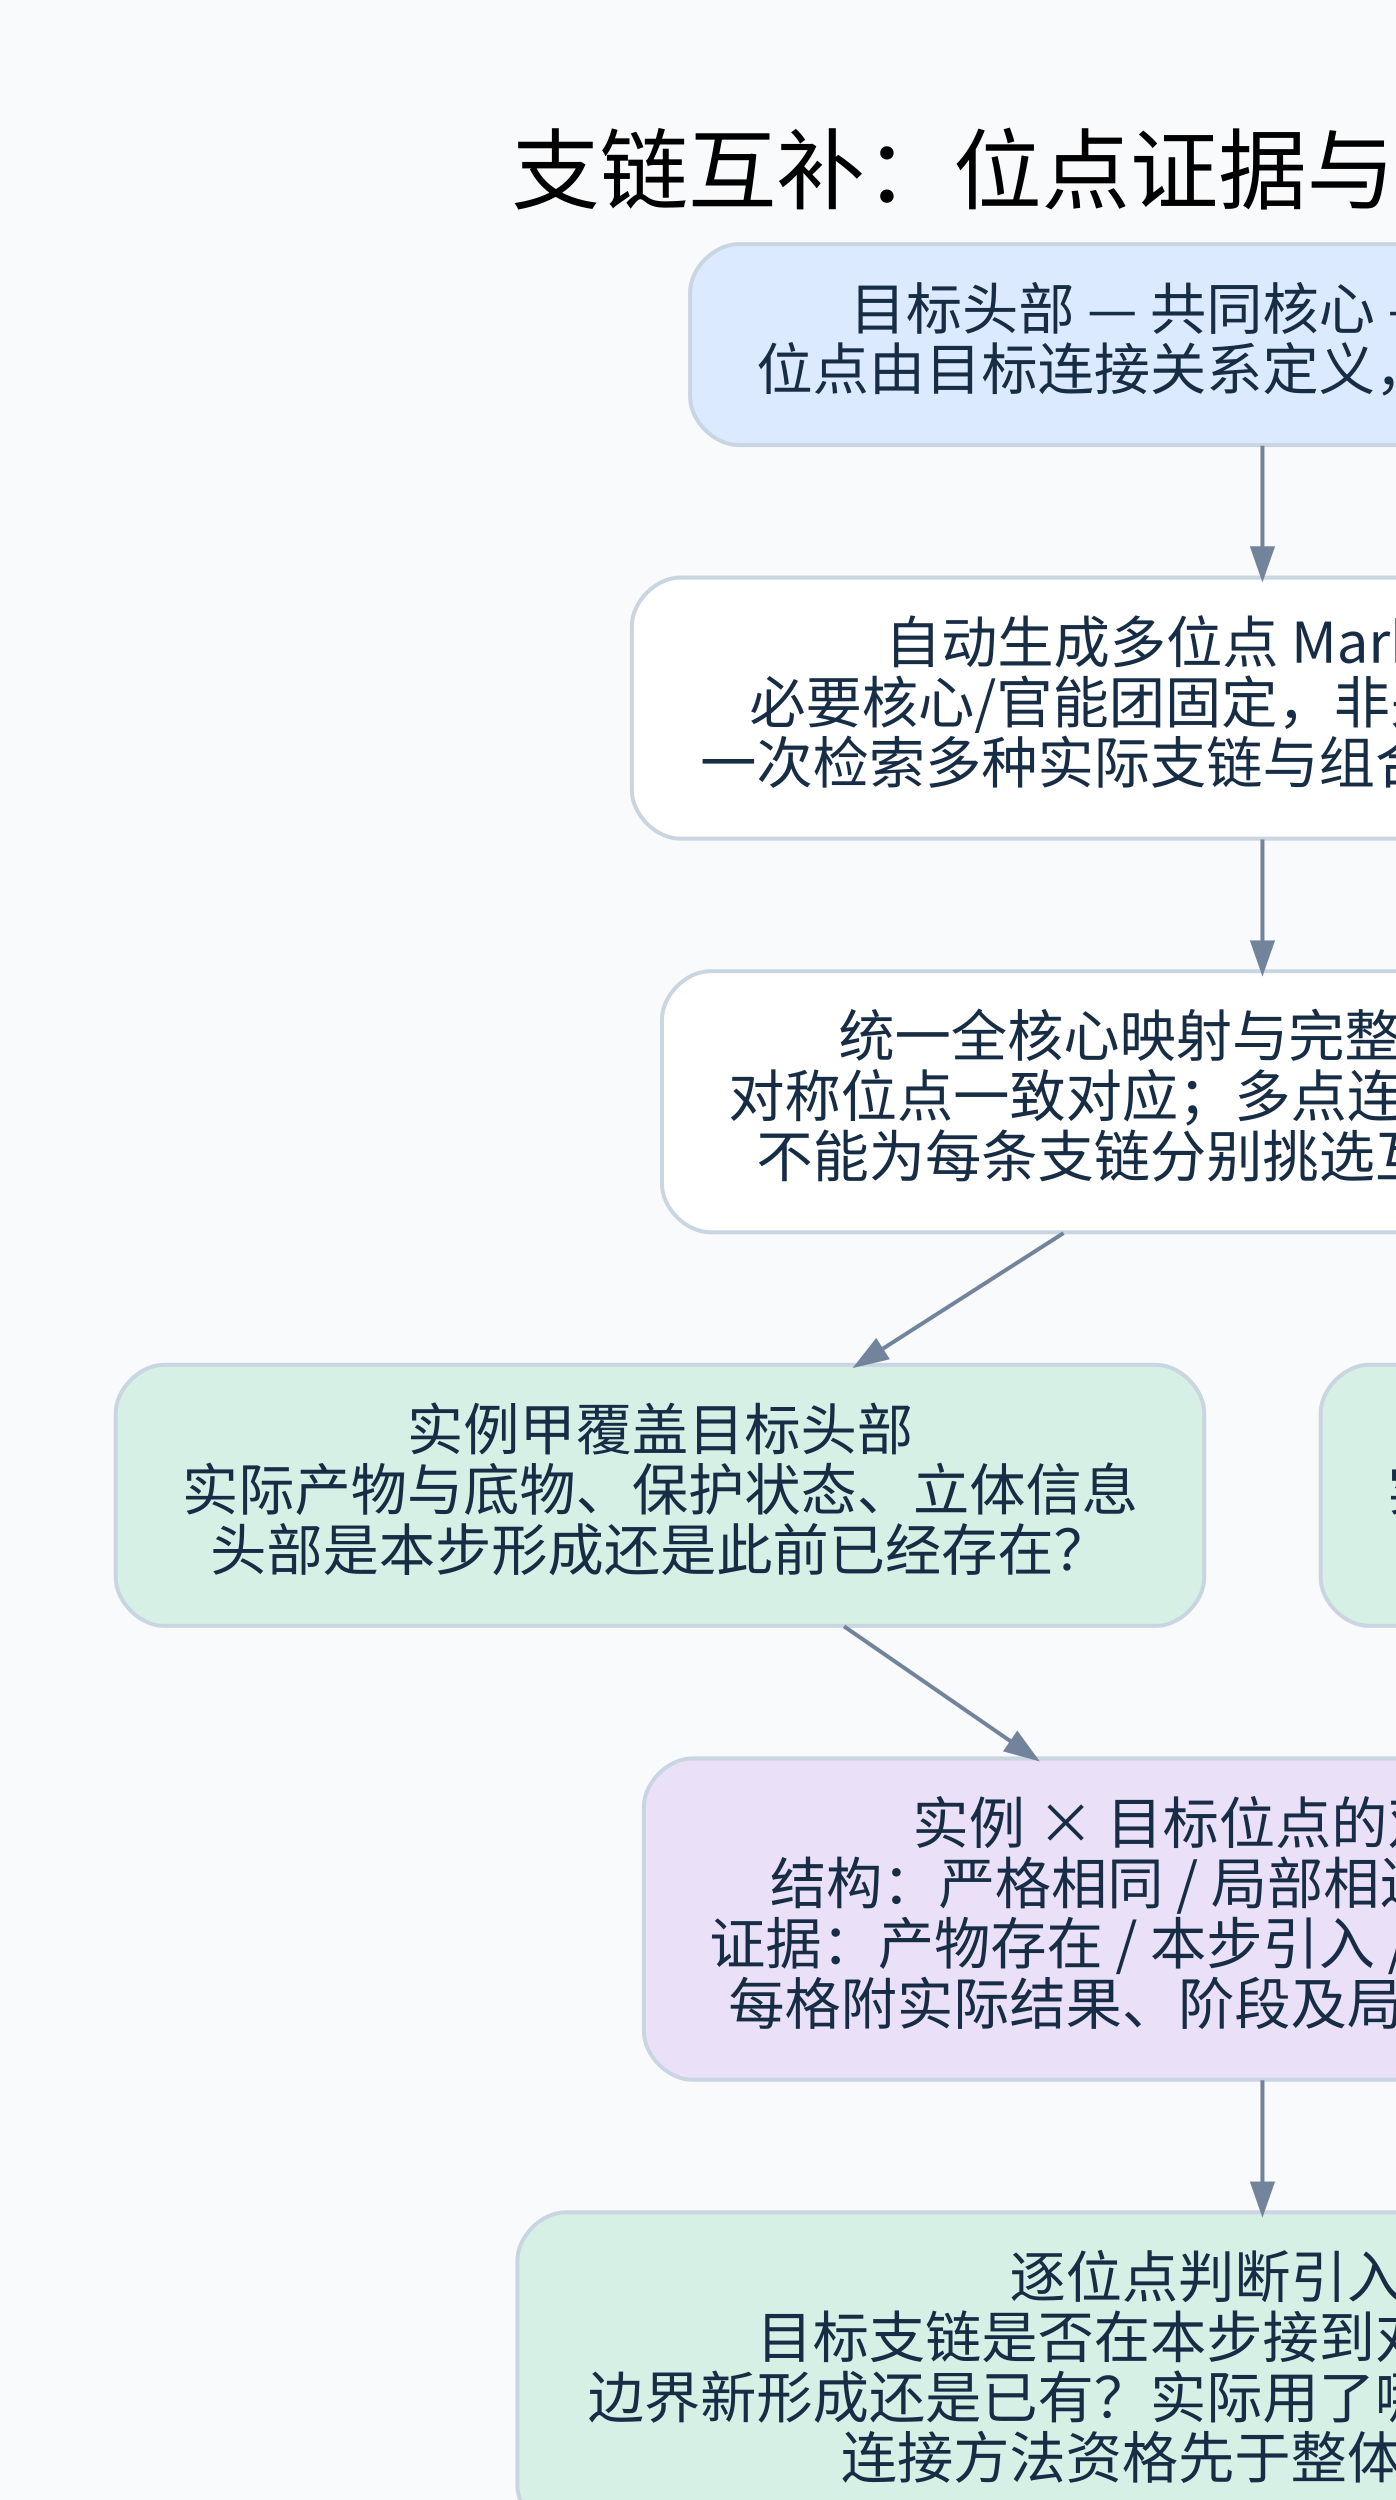
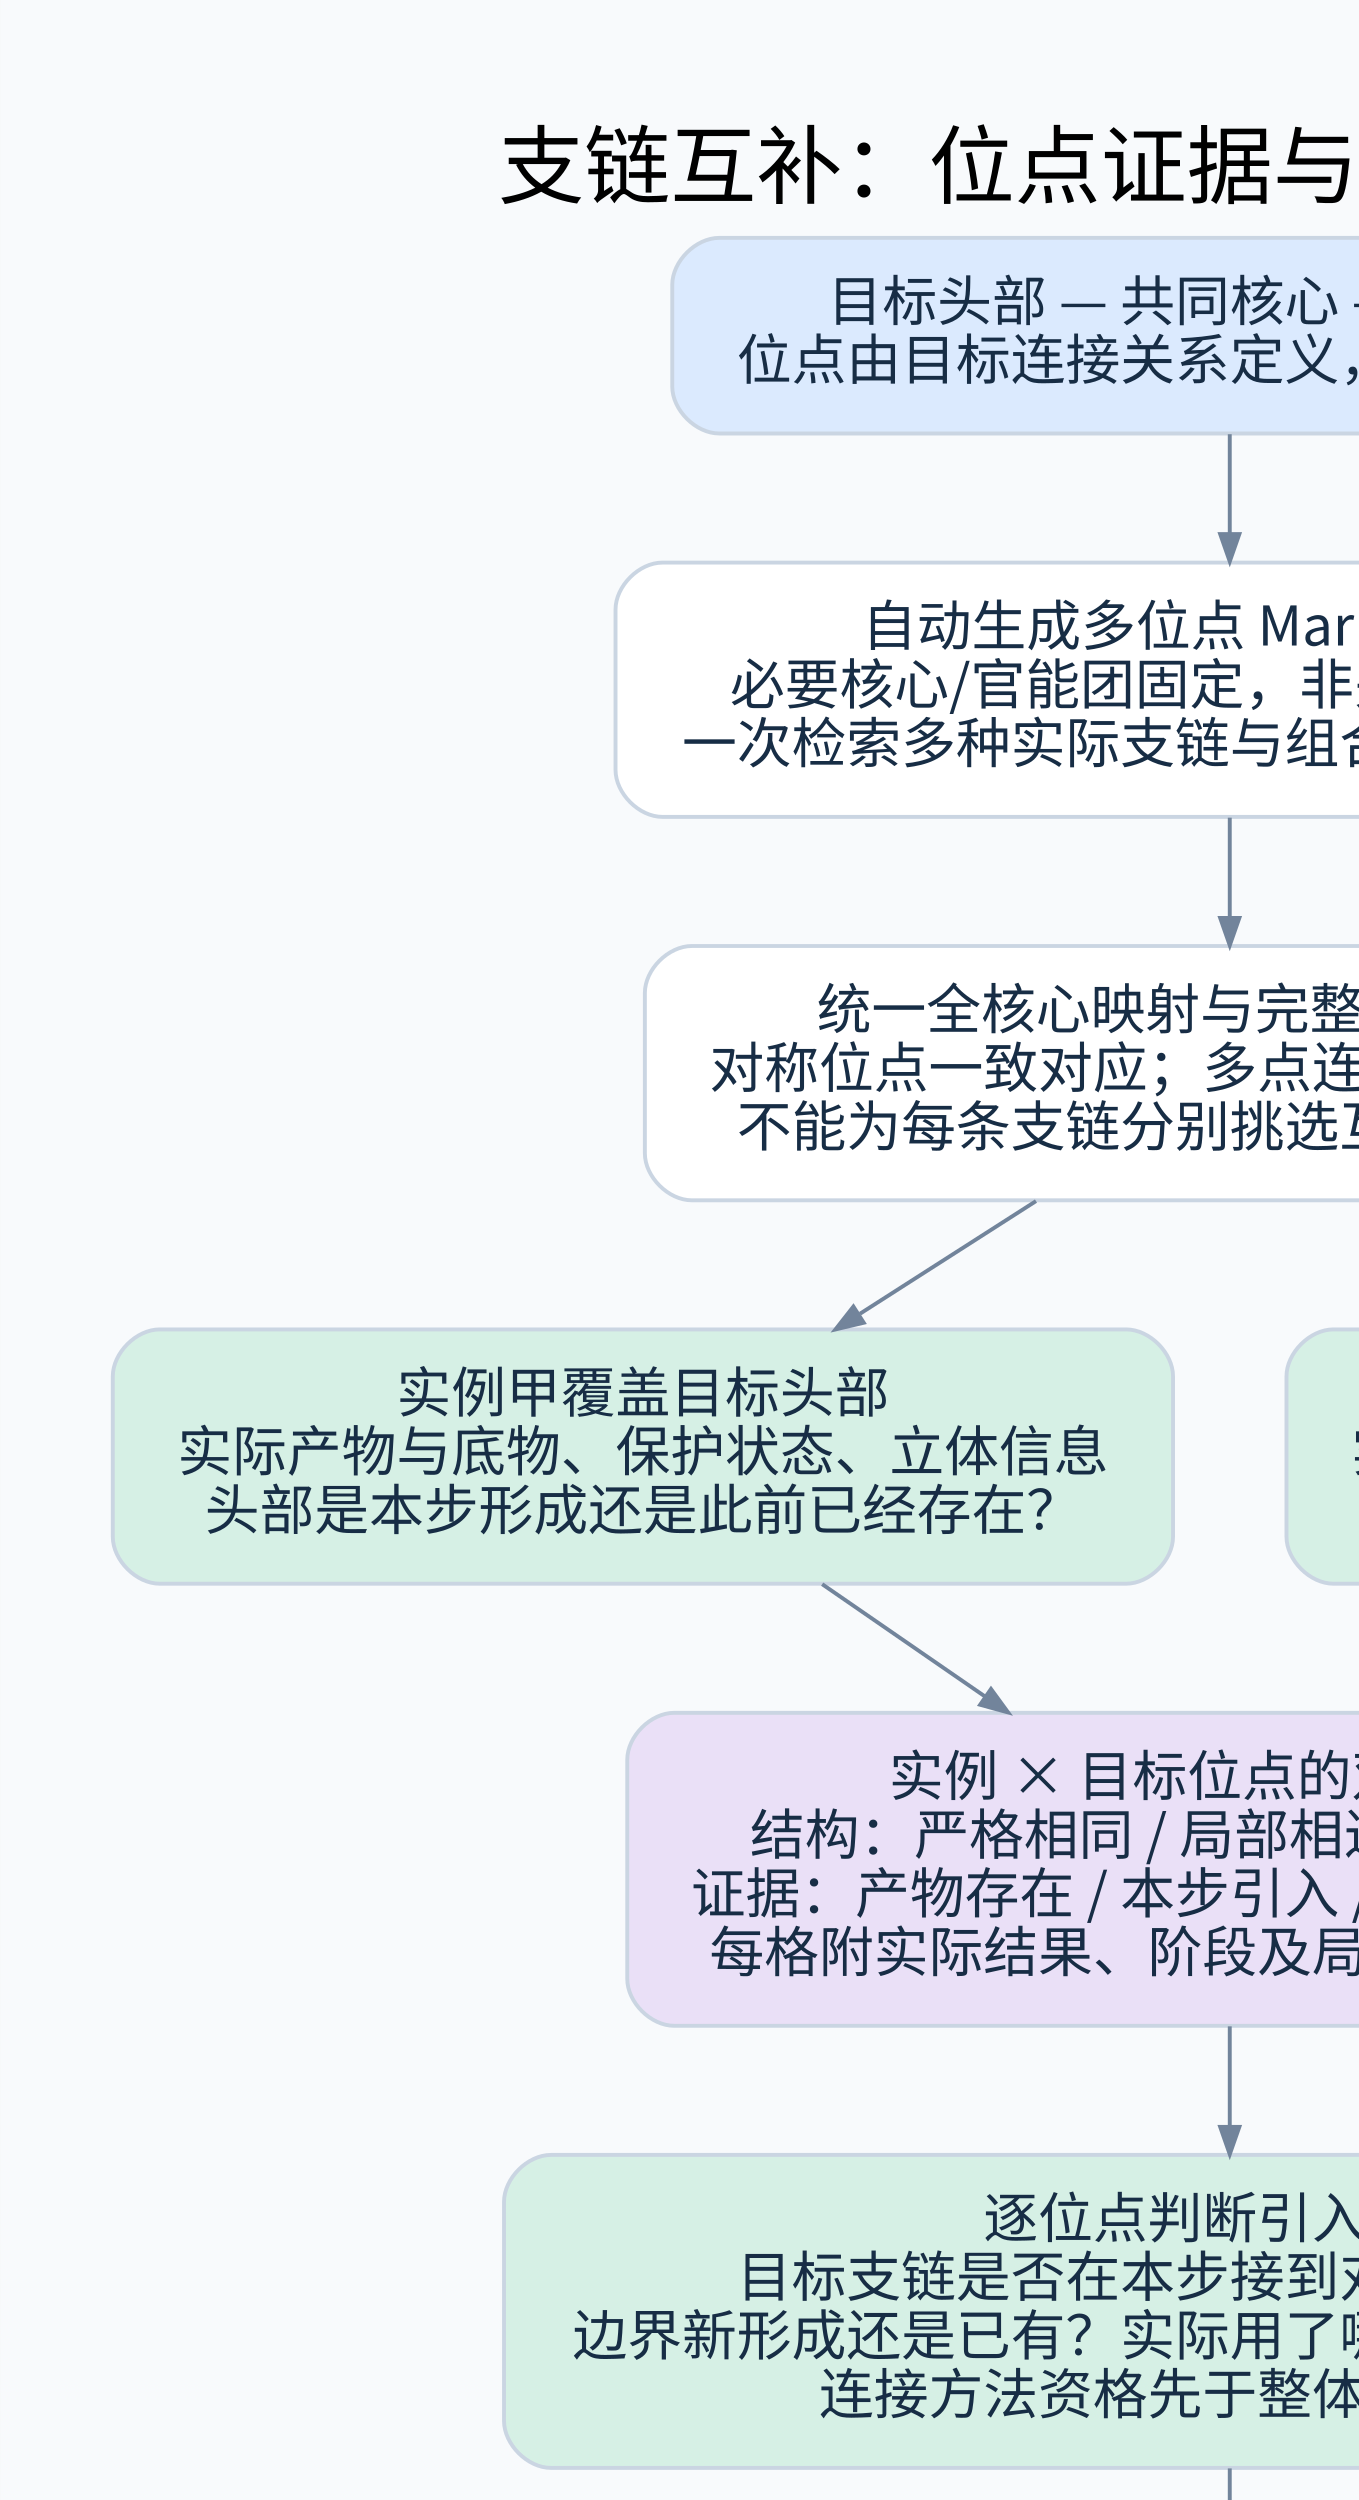
- <svg xmlns="http://www.w3.org/2000/svg" width="1135pt" height="2034pt" viewBox="0.00 0.00 628.60 1126.60">
-   <g id="graph0" class="graph" transform="scale(1.81 1.81) rotate(0) translate(28.8 1097.8)">
-     <polygon fill="#f8fafc" stroke="transparent" points="-28.8,28.8 -28.8,-1097.8 599.8,-1097.8 599.8,28.8 -28.8,28.8" />
-     <text text-anchor="middle" x="285.5" y="-1047.4" font-family="Noto Sans CJK SC" font-size="22.00">支链互补：位点证据与真实共同中间体</text>
+ <svg xmlns="http://www.w3.org/2000/svg" width="1135pt" height="2088pt" viewBox="0.00 0.00 628.60 1156.60">
+   <g id="graph0" class="graph" transform="scale(1.81 1.81) rotate(0) translate(28.8 1127.8)">
+     <polygon fill="#f8fafc" stroke="transparent" points="-28.8,28.8 -28.8,-1127.8 599.8,-1127.8 599.8,28.8 -28.8,28.8" />
+     <text text-anchor="middle" x="285.5" y="-1077.4" font-family="Noto Sans CJK SC" font-size="22.00">支链互补：位点证据与真实共同中间体</text>
    <g id="node1" class="node">
-       <path fill="#dbeafe" stroke="#cad5e2" d="M416,-1037C416,-1037 155,-1037 155,-1037 149,-1037 143,-1031 143,-1025 143,-1025 143,-999 143,-999 143,-993 149,-987 155,-987 155,-987 416,-987 416,-987 422,-987 428,-993 428,-999 428,-999 428,-1025 428,-1025 428,-1031 422,-1037 416,-1037" />
-       <text text-anchor="middle" x="285.5" y="-1015.8" font-family="Noto Sans CJK SC" font-size="14.00" fill="#172d45">目标头部 — 共同核心 — 目标尾部</text>
-       <text text-anchor="middle" x="285.5" y="-1000.8" font-family="Noto Sans CJK SC" font-size="14.00" fill="#172d45">位点由目标连接关系定义，支持多个位点</text>
+       <path fill="#dbeafe" stroke="#cad5e2" d="M416,-1067C416,-1067 155,-1067 155,-1067 149,-1067 143,-1061 143,-1055 143,-1055 143,-1029 143,-1029 143,-1023 149,-1017 155,-1017 155,-1017 416,-1017 416,-1017 422,-1017 428,-1023 428,-1029 428,-1029 428,-1055 428,-1055 428,-1061 422,-1067 416,-1067" />
+       <text text-anchor="middle" x="285.5" y="-1045.8" font-family="Noto Sans CJK SC" font-size="14.00" fill="#172d45">目标头部 — 共同核心 — 目标尾部</text>
+       <text text-anchor="middle" x="285.5" y="-1030.8" font-family="Noto Sans CJK SC" font-size="14.00" fill="#172d45">位点由目标连接关系定义，支持多个位点</text>
    </g>
    <g id="node2" class="node">
-       <path fill="white" stroke="#cad5e2" d="M430.5,-954C430.5,-954 140.5,-954 140.5,-954 134.5,-954 128.5,-948 128.5,-942 128.5,-942 128.5,-901 128.5,-901 128.5,-895 134.5,-889 140.5,-889 140.5,-889 430.5,-889 430.5,-889 436.5,-889 442.5,-895 442.5,-901 442.5,-901 442.5,-942 442.5,-942 442.5,-948 436.5,-954 430.5,-954" />
-       <text text-anchor="middle" x="285.5" y="-932.8" font-family="Noto Sans CJK SC" font-size="14.00" fill="#172d45">自动生成多位点 Markush 家族</text>
-       <text text-anchor="middle" x="285.5" y="-917.8" font-family="Noto Sans CJK SC" font-size="14.00" fill="#172d45">必要核心/官能团固定，非关键外围作为 R</text>
-       <text text-anchor="middle" x="285.5" y="-902.8" font-family="Noto Sans CJK SC" font-size="14.00" fill="#172d45">一次检索多种实际支链与组合，避免全量枚举</text>
+       <path fill="white" stroke="#cad5e2" d="M430.5,-984C430.5,-984 140.5,-984 140.5,-984 134.5,-984 128.5,-978 128.5,-972 128.5,-972 128.5,-931 128.5,-931 128.5,-925 134.5,-919 140.5,-919 140.5,-919 430.5,-919 430.5,-919 436.5,-919 442.5,-925 442.5,-931 442.5,-931 442.5,-972 442.5,-972 442.5,-978 436.5,-984 430.5,-984" />
+       <text text-anchor="middle" x="285.5" y="-962.8" font-family="Noto Sans CJK SC" font-size="14.00" fill="#172d45">自动生成多位点 Markush 家族</text>
+       <text text-anchor="middle" x="285.5" y="-947.8" font-family="Noto Sans CJK SC" font-size="14.00" fill="#172d45">必要核心/官能团固定，非关键外围作为 R</text>
+       <text text-anchor="middle" x="285.5" y="-932.8" font-family="Noto Sans CJK SC" font-size="14.00" fill="#172d45">一次检索多种实际支链与组合，避免全量枚举</text>
    </g>
    <g id="edge1" class="edge">
-       <path fill="none" stroke="#72849b" d="M285.5,-986.82C285.5,-978.98 285.5,-970.08 285.5,-961.45" />
-       <polygon fill="#72849b" stroke="#72849b" points="287.95,-961.29 285.5,-954.29 283.05,-961.29 287.95,-961.29" />
+       <path fill="none" stroke="#72849b" d="M285.5,-1016.82C285.5,-1008.98 285.5,-1000.08 285.5,-991.45" />
+       <polygon fill="#72849b" stroke="#72849b" points="287.95,-991.29 285.5,-984.29 283.05,-991.29 287.95,-991.29" />
    </g>
    <g id="node3" class="node">
-       <path fill="white" stroke="#cad5e2" d="M423,-856C423,-856 148,-856 148,-856 142,-856 136,-850 136,-844 136,-844 136,-803 136,-803 136,-797 142,-791 148,-791 148,-791 423,-791 423,-791 429,-791 435,-797 435,-803 435,-803 435,-844 435,-844 435,-850 429,-856 423,-856" />
-       <text text-anchor="middle" x="285.5" y="-834.8" font-family="Noto Sans CJK SC" font-size="14.00" fill="#172d45">统一全核心映射与完整 R 谓词核验</text>
-       <text text-anchor="middle" x="285.5" y="-819.8" font-family="Noto Sans CJK SC" font-size="14.00" fill="#172d45">对称位点一致对应；多点连接按联合块比较</text>
-       <text text-anchor="middle" x="285.5" y="-804.8" font-family="Noto Sans CJK SC" font-size="14.00" fill="#172d45">不能为每条支链分别挑选互相冲突的映射</text>
+       <path fill="white" stroke="#cad5e2" d="M423,-886C423,-886 148,-886 148,-886 142,-886 136,-880 136,-874 136,-874 136,-833 136,-833 136,-827 142,-821 148,-821 148,-821 423,-821 423,-821 429,-821 435,-827 435,-833 435,-833 435,-874 435,-874 435,-880 429,-886 423,-886" />
+       <text text-anchor="middle" x="285.5" y="-864.8" font-family="Noto Sans CJK SC" font-size="14.00" fill="#172d45">统一全核心映射与完整 R 谓词核验</text>
+       <text text-anchor="middle" x="285.5" y="-849.8" font-family="Noto Sans CJK SC" font-size="14.00" fill="#172d45">对称位点一致对应；多点连接按联合块比较</text>
+       <text text-anchor="middle" x="285.5" y="-834.8" font-family="Noto Sans CJK SC" font-size="14.00" fill="#172d45">不能为每条支链分别挑选互相冲突的映射</text>
    </g>
    <g id="edge2" class="edge">
-       <path fill="none" stroke="#72849b" d="M285.5,-888.8C285.5,-880.61 285.5,-871.7 285.5,-863.19" />
-       <polygon fill="#72849b" stroke="#72849b" points="287.95,-863.17 285.5,-856.17 283.05,-863.17 287.95,-863.17" />
+       <path fill="none" stroke="#72849b" d="M285.5,-918.8C285.5,-910.61 285.5,-901.7 285.5,-893.19" />
+       <polygon fill="#72849b" stroke="#72849b" points="287.95,-893.17 285.5,-886.17 283.05,-893.17 287.95,-893.17" />
    </g>
    <g id="node4" class="node">
-       <path fill="#d6f0e5" stroke="#cad5e2" d="M259,-758C259,-758 12,-758 12,-758 6,-758 0,-752 0,-746 0,-746 0,-705 0,-705 0,-699 6,-693 12,-693 12,-693 259,-693 259,-693 265,-693 271,-699 271,-705 271,-705 271,-746 271,-746 271,-752 265,-758 259,-758" />
-       <text text-anchor="middle" x="135.5" y="-736.8" font-family="Noto Sans CJK SC" font-size="14.00" fill="#172d45">实例甲覆盖目标头部</text>
-       <text text-anchor="middle" x="135.5" y="-721.8" font-family="Noto Sans CJK SC" font-size="14.00" fill="#172d45">实际产物与底物、保护状态、立体信息</text>
-       <text text-anchor="middle" x="135.5" y="-706.8" font-family="Noto Sans CJK SC" font-size="14.00" fill="#172d45">头部是本步形成还是此前已经存在？</text>
+       <path fill="#d6f0e5" stroke="#cad5e2" d="M259,-788C259,-788 12,-788 12,-788 6,-788 0,-782 0,-776 0,-776 0,-735 0,-735 0,-729 6,-723 12,-723 12,-723 259,-723 259,-723 265,-723 271,-729 271,-735 271,-735 271,-776 271,-776 271,-782 265,-788 259,-788" />
+       <text text-anchor="middle" x="135.5" y="-766.8" font-family="Noto Sans CJK SC" font-size="14.00" fill="#172d45">实例甲覆盖目标头部</text>
+       <text text-anchor="middle" x="135.5" y="-751.8" font-family="Noto Sans CJK SC" font-size="14.00" fill="#172d45">实际产物与底物、保护状态、立体信息</text>
+       <text text-anchor="middle" x="135.5" y="-736.8" font-family="Noto Sans CJK SC" font-size="14.00" fill="#172d45">头部是本步形成还是此前已经存在？</text>
    </g>
    <g id="edge3" class="edge">
-       <path fill="none" stroke="#72849b" d="M235.97,-790.8C221.56,-781.58 205.72,-771.44 190.97,-762" />
-       <polygon fill="#72849b" stroke="#72849b" points="191.94,-759.71 184.72,-758 189.3,-763.84 191.94,-759.71" />
+       <path fill="none" stroke="#72849b" d="M235.97,-820.8C221.56,-811.58 205.72,-801.44 190.97,-792" />
+       <polygon fill="#72849b" stroke="#72849b" points="191.94,-789.71 184.72,-788 189.3,-793.84 191.94,-789.71" />
    </g>
    <g id="node5" class="node">
-       <path fill="#d6f0e5" stroke="#cad5e2" d="M559,-758C559,-758 312,-758 312,-758 306,-758 300,-752 300,-746 300,-746 300,-705 300,-705 300,-699 306,-693 312,-693 312,-693 559,-693 559,-693 565,-693 571,-699 571,-705 571,-705 571,-746 571,-746 571,-752 565,-758 559,-758" />
-       <text text-anchor="middle" x="435.5" y="-736.8" font-family="Noto Sans CJK SC" font-size="14.00" fill="#172d45">实例乙覆盖目标尾部</text>
-       <text text-anchor="middle" x="435.5" y="-721.8" font-family="Noto Sans CJK SC" font-size="14.00" fill="#172d45">实际产物与底物、保护状态、立体信息</text>
-       <text text-anchor="middle" x="435.5" y="-706.8" font-family="Noto Sans CJK SC" font-size="14.00" fill="#172d45">形成尾部时是否已有头部并被保留？</text>
+       <path fill="#d6f0e5" stroke="#cad5e2" d="M559,-788C559,-788 312,-788 312,-788 306,-788 300,-782 300,-776 300,-776 300,-735 300,-735 300,-729 306,-723 312,-723 312,-723 559,-723 559,-723 565,-723 571,-729 571,-735 571,-735 571,-776 571,-776 571,-782 565,-788 559,-788" />
+       <text text-anchor="middle" x="435.5" y="-766.8" font-family="Noto Sans CJK SC" font-size="14.00" fill="#172d45">实例乙覆盖目标尾部</text>
+       <text text-anchor="middle" x="435.5" y="-751.8" font-family="Noto Sans CJK SC" font-size="14.00" fill="#172d45">实际产物与底物、保护状态、立体信息</text>
+       <text text-anchor="middle" x="435.5" y="-736.8" font-family="Noto Sans CJK SC" font-size="14.00" fill="#172d45">形成尾部时是否已有头部并被保留？</text>
    </g>
    <g id="edge4" class="edge">
-       <path fill="none" stroke="#72849b" d="M335.03,-790.8C349.44,-781.58 365.28,-771.44 380.03,-762" />
-       <polygon fill="#72849b" stroke="#72849b" points="381.7,-763.84 386.28,-758 379.06,-759.71 381.7,-763.84" />
+       <path fill="none" stroke="#72849b" d="M335.03,-820.8C349.44,-811.58 365.28,-801.44 380.03,-792" />
+       <polygon fill="#72849b" stroke="#72849b" points="381.7,-793.84 386.28,-788 379.06,-789.71 381.7,-793.84" />
    </g>
    <g id="node6" class="node">
-       <path fill="#eae0f7" stroke="#cad5e2" d="M427.5,-660C427.5,-660 143.5,-660 143.5,-660 137.5,-660 131.5,-654 131.5,-648 131.5,-648 131.5,-592 131.5,-592 131.5,-586 137.5,-580 143.5,-580 143.5,-580 427.5,-580 427.5,-580 433.5,-580 439.5,-586 439.5,-592 439.5,-592 439.5,-648 439.5,-648 439.5,-654 433.5,-660 427.5,-660" />
-       <text text-anchor="middle" x="285.5" y="-638.8" font-family="Noto Sans CJK SC" font-size="14.00" fill="#172d45">实例 × 目标位点的双层矩阵</text>
-       <text text-anchor="middle" x="285.5" y="-623.8" font-family="Noto Sans CJK SC" font-size="14.00" fill="#172d45">结构：严格相同 / 局部相近 / 不同 / 未知</text>
-       <text text-anchor="middle" x="285.5" y="-608.8" font-family="Noto Sans CJK SC" font-size="14.00" fill="#172d45">证据：产物存在 / 本步引入 / 他处反应时保留</text>
-       <text text-anchor="middle" x="285.5" y="-593.8" font-family="Noto Sans CJK SC" font-size="14.00" fill="#172d45">每格附实际结果、阶段及局部映射支持范围</text>
+       <path fill="#eae0f7" stroke="#cad5e2" d="M427.5,-690C427.5,-690 143.5,-690 143.5,-690 137.5,-690 131.5,-684 131.5,-678 131.5,-678 131.5,-622 131.5,-622 131.5,-616 137.5,-610 143.5,-610 143.5,-610 427.5,-610 427.5,-610 433.5,-610 439.5,-616 439.5,-622 439.5,-622 439.5,-678 439.5,-678 439.5,-684 433.5,-690 427.5,-690" />
+       <text text-anchor="middle" x="285.5" y="-668.8" font-family="Noto Sans CJK SC" font-size="14.00" fill="#172d45">实例 × 目标位点的双层矩阵</text>
+       <text text-anchor="middle" x="285.5" y="-653.8" font-family="Noto Sans CJK SC" font-size="14.00" fill="#172d45">结构：严格相同 / 局部相近 / 不同 / 未知</text>
+       <text text-anchor="middle" x="285.5" y="-638.8" font-family="Noto Sans CJK SC" font-size="14.00" fill="#172d45">证据：产物存在 / 本步引入 / 他处反应时保留</text>
+       <text text-anchor="middle" x="285.5" y="-623.8" font-family="Noto Sans CJK SC" font-size="14.00" fill="#172d45">每格附实际结果、阶段及局部映射支持范围</text>
    </g>
    <g id="edge5" class="edge">
-       <path fill="none" stroke="#72849b" d="M181.32,-692.88C194.44,-683.83 208.97,-673.81 222.91,-664.19" />
-       <polygon fill="#72849b" stroke="#72849b" points="224.47,-666.09 228.84,-660.1 221.69,-662.06 224.47,-666.09" />
+       <path fill="none" stroke="#72849b" d="M181.32,-722.88C194.44,-713.83 208.97,-703.81 222.91,-694.19" />
+       <polygon fill="#72849b" stroke="#72849b" points="224.47,-696.09 228.84,-690.1 221.69,-692.06 224.47,-696.09" />
    </g>
    <g id="edge6" class="edge">
-       <path fill="none" stroke="#72849b" d="M389.68,-692.88C376.56,-683.83 362.03,-673.81 348.09,-664.19" />
-       <polygon fill="#72849b" stroke="#72849b" points="349.31,-662.06 342.16,-660.1 346.53,-666.09 349.31,-662.06" />
+       <path fill="none" stroke="#72849b" d="M389.68,-722.88C376.56,-713.83 362.03,-703.81 348.09,-694.19" />
+       <polygon fill="#72849b" stroke="#72849b" points="349.31,-692.06 342.16,-690.1 346.53,-696.09 349.31,-692.06" />
    </g>
    <g id="node11" class="node">
-       <path fill="#d6f0e5" stroke="#cad5e2" d="M459,-547C459,-547 112,-547 112,-547 106,-547 100,-541 100,-535 100,-535 100,-479 100,-479 100,-473 106,-467 112,-467 112,-467 459,-467 459,-467 465,-467 471,-473 471,-479 471,-479 471,-535 471,-535 471,-541 465,-547 459,-547" />
-       <text text-anchor="middle" x="285.5" y="-525.8" font-family="Noto Sans CJK SC" font-size="14.00" fill="#172d45">逐位点判断引入方法</text>
-       <text text-anchor="middle" x="285.5" y="-510.8" font-family="Noto Sans CJK SC" font-size="14.00" fill="#172d45">目标支链是否在本步接到对应母核位置？</text>
-       <text text-anchor="middle" x="285.5" y="-495.8" font-family="Noto Sans CJK SC" font-size="14.00" fill="#172d45">边界新形成还是已有？实际用了哪些母核与支链底物？</text>
-       <text text-anchor="middle" x="285.5" y="-480.8" font-family="Noto Sans CJK SC" font-size="14.00" fill="#172d45">连接方法资格先于整体相似度排序</text>
+       <path fill="#d6f0e5" stroke="#cad5e2" d="M459,-577C459,-577 112,-577 112,-577 106,-577 100,-571 100,-565 100,-565 100,-509 100,-509 100,-503 106,-497 112,-497 112,-497 459,-497 459,-497 465,-497 471,-503 471,-509 471,-509 471,-565 471,-565 471,-571 465,-577 459,-577" />
+       <text text-anchor="middle" x="285.5" y="-555.8" font-family="Noto Sans CJK SC" font-size="14.00" fill="#172d45">逐位点判断引入方法</text>
+       <text text-anchor="middle" x="285.5" y="-540.8" font-family="Noto Sans CJK SC" font-size="14.00" fill="#172d45">目标支链是否在本步接到对应母核位置？</text>
+       <text text-anchor="middle" x="285.5" y="-525.8" font-family="Noto Sans CJK SC" font-size="14.00" fill="#172d45">边界新形成还是已有？实际用了哪些母核与支链底物？</text>
+       <text text-anchor="middle" x="285.5" y="-510.8" font-family="Noto Sans CJK SC" font-size="14.00" fill="#172d45">连接方法资格先于整体相似度排序</text>
    </g>
    <g id="edge7" class="edge">
-       <path fill="none" stroke="#72849b" d="M285.5,-579.87C285.5,-571.58 285.5,-562.75 285.5,-554.23" />
-       <polygon fill="#72849b" stroke="#72849b" points="287.95,-554.16 285.5,-547.16 283.05,-554.16 287.95,-554.16" />
+       <path fill="none" stroke="#72849b" d="M285.5,-609.87C285.5,-601.58 285.5,-592.75 285.5,-584.23" />
+       <polygon fill="#72849b" stroke="#72849b" points="287.95,-584.16 285.5,-577.16 283.05,-584.16 287.95,-584.16" />
    </g>
    <g id="node7" class="node">
-       <path fill="#eae0f7" stroke="#cad5e2" d="M430.5,-434C430.5,-434 140.5,-434 140.5,-434 134.5,-434 128.5,-428 128.5,-422 128.5,-422 128.5,-366 128.5,-366 128.5,-360 134.5,-354 140.5,-354 140.5,-354 430.5,-354 430.5,-354 436.5,-354 442.5,-360 442.5,-366 442.5,-366 442.5,-422 442.5,-422 442.5,-428 436.5,-434 430.5,-434" />
-       <text text-anchor="middle" x="285.5" y="-412.8" font-family="Noto Sans CJK SC" font-size="14.00" fill="#172d45">寻找实际共同中间体</text>
-       <text text-anchor="middle" x="285.5" y="-397.8" font-family="Noto Sans CJK SC" font-size="14.00" fill="#172d45">核对完整结构、样品组成、保护、立体与阶段</text>
-       <text text-anchor="middle" x="285.5" y="-382.8" font-family="Noto Sans CJK SC" font-size="14.00" fill="#172d45">共同底物 → 真实反应甲/乙 → 各参考产物</text>
-       <text text-anchor="middle" x="285.5" y="-367.8" font-family="Noto Sans CJK SC" font-size="14.00" fill="#172d45">不同位点 / 竞争同一位点 / 对称歧义分别标注</text>
+       <path fill="#eae0f7" stroke="#cad5e2" d="M430.5,-464C430.5,-464 140.5,-464 140.5,-464 134.5,-464 128.5,-458 128.5,-452 128.5,-452 128.5,-396 128.5,-396 128.5,-390 134.5,-384 140.5,-384 140.5,-384 430.5,-384 430.5,-384 436.5,-384 442.5,-390 442.5,-396 442.5,-396 442.5,-452 442.5,-452 442.5,-458 436.5,-464 430.5,-464" />
+       <text text-anchor="middle" x="285.5" y="-442.8" font-family="Noto Sans CJK SC" font-size="14.00" fill="#172d45">寻找实际共同中间体</text>
+       <text text-anchor="middle" x="285.5" y="-427.8" font-family="Noto Sans CJK SC" font-size="14.00" fill="#172d45">核对完整结构、样品组成、保护、立体与阶段</text>
+       <text text-anchor="middle" x="285.5" y="-412.8" font-family="Noto Sans CJK SC" font-size="14.00" fill="#172d45">共同底物 → 真实反应甲/乙 → 各参考产物</text>
+       <text text-anchor="middle" x="285.5" y="-397.8" font-family="Noto Sans CJK SC" font-size="14.00" fill="#172d45">不同位点 / 竞争同一位点 / 对称歧义分别标注</text>
    </g>
    <g id="node8" class="node">
-       <path fill="white" stroke="#cad5e2" d="M433,-321C433,-321 138,-321 138,-321 132,-321 126,-315 126,-309 126,-309 126,-238 126,-238 126,-232 132,-226 138,-226 138,-226 433,-226 433,-226 439,-226 445,-232 445,-238 445,-238 445,-309 445,-309 445,-315 439,-321 433,-321" />
-       <text text-anchor="middle" x="285.5" y="-299.8" font-family="Noto Sans CJK SC" font-size="14.00" fill="#172d45">联合位点与共存检查</text>
-       <text text-anchor="middle" x="285.5" y="-284.8" font-family="Noto Sans CJK SC" font-size="14.00" fill="#172d45">同一实例共存 / 不同实例分别覆盖 / 冲突 / 未知</text>
+       <path fill="white" stroke="#cad5e2" d="M433,-351C433,-351 138,-351 138,-351 132,-351 126,-345 126,-339 126,-339 126,-238 126,-238 126,-232 132,-226 138,-226 138,-226 433,-226 433,-226 439,-226 445,-232 445,-238 445,-238 445,-339 445,-339 445,-345 439,-351 433,-351" />
+       <text text-anchor="middle" x="285.5" y="-329.8" font-family="Noto Sans CJK SC" font-size="14.00" fill="#172d45">联合位点与共存检查</text>
+       <text text-anchor="middle" x="285.5" y="-314.8" font-family="Noto Sans CJK SC" font-size="14.00" fill="#172d45">同一实例共存 / 不同实例分别覆盖 / 冲突 / 未知</text>
+       <text text-anchor="middle" x="285.5" y="-299.8" font-family="Noto Sans CJK SC" font-size="14.00" fill="#172d45">逐位点并集与单套映射的联合覆盖分别统计</text>
+       <text text-anchor="middle" x="285.5" y="-284.8" font-family="Noto Sans CJK SC" font-size="14.00" fill="#172d45">同来源的替代映射不能拼成一套共存证据</text>
      <text text-anchor="middle" x="285.5" y="-269.8" font-family="Noto Sans CJK SC" font-size="14.00" fill="#172d45">相同桥链或环状保护单元不能拆成独立支链</text>
      <text text-anchor="middle" x="285.5" y="-254.8" font-family="Noto Sans CJK SC" font-size="14.00" fill="#172d45">同时比较共轭、邻位拥挤、竞争及条件差异</text>
      <text text-anchor="middle" x="285.5" y="-239.8" font-family="Noto Sans CJK SC" font-size="14.00" fill="#172d45">手性符合目标，不等于本步建立了目标手性</text>
    </g>
    <g id="edge9" class="edge">
-       <path fill="none" stroke="#72849b" d="M285.5,-353.87C285.5,-345.65 285.5,-336.85 285.5,-328.21" />
-       <polygon fill="#72849b" stroke="#72849b" points="287.95,-328 285.5,-321 283.05,-328 287.95,-328" />
+       <path fill="none" stroke="#72849b" d="M285.5,-383.67C285.5,-375.74 285.5,-367.18 285.5,-358.57" />
+       <polygon fill="#72849b" stroke="#72849b" points="287.95,-358.34 285.5,-351.34 283.05,-358.34 287.95,-358.34" />
    </g>
    <g id="node9" class="node">
      <path fill="white" stroke="#cad5e2" d="M430.5,-193C430.5,-193 140.5,-193 140.5,-193 134.5,-193 128.5,-187 128.5,-181 128.5,-181 128.5,-125 128.5,-125 128.5,-119 134.5,-113 140.5,-113 140.5,-113 430.5,-113 430.5,-113 436.5,-113 442.5,-119 442.5,-125 442.5,-125 442.5,-181 442.5,-181 442.5,-187 436.5,-193 430.5,-193" />
      <text text-anchor="middle" x="285.5" y="-171.8" font-family="Noto Sans CJK SC" font-size="14.00" fill="#172d45">选择少量互补参考组合</text>
      <text text-anchor="middle" x="285.5" y="-156.8" font-family="Noto Sans CJK SC" font-size="14.00" fill="#172d45">先检查映射与联合约束，再比较覆盖与多样性</text>
      <text text-anchor="middle" x="285.5" y="-141.8" font-family="Noto Sans CJK SC" font-size="14.00" fill="#172d45">分别保留共存支持和仅独立覆盖的参考</text>
      <text text-anchor="middle" x="285.5" y="-126.8" font-family="Noto Sans CJK SC" font-size="14.00" fill="#172d45">限制组合数量，未知证据不当作成功或失败</text>
    </g>
    <g id="edge10" class="edge">
-       <path fill="none" stroke="#72849b" d="M285.5,-225.67C285.5,-217.36 285.5,-208.71 285.5,-200.42" />
-       <polygon fill="#72849b" stroke="#72849b" points="287.95,-200.24 285.5,-193.24 283.05,-200.24 287.95,-200.24" />
+       <path fill="none" stroke="#72849b" d="M285.5,-225.83C285.5,-217.36 285.5,-208.77 285.5,-200.63" />
+       <polygon fill="#72849b" stroke="#72849b" points="287.95,-200.29 285.5,-193.29 283.05,-200.29 287.95,-200.29" />
    </g>
    <g id="node10" class="node">
      <path fill="#dbeafe" stroke="#cad5e2" d="M444.5,-80C444.5,-80 126.5,-80 126.5,-80 120.5,-80 114.5,-74 114.5,-68 114.5,-68 114.5,-12 114.5,-12 114.5,-6 120.5,0 126.5,0 126.5,0 444.5,0 444.5,0 450.5,0 456.5,-6 456.5,-12 456.5,-12 456.5,-68 456.5,-68 456.5,-74 450.5,-80 444.5,-80" />
      <text text-anchor="middle" x="285.5" y="-58.8" font-family="Noto Sans CJK SC" font-size="14.00" fill="#172d45">交给模型的参考</text>
      <text text-anchor="middle" x="285.5" y="-43.8" font-family="Noto Sans CJK SC" font-size="14.00" fill="#172d45">共同核心、位点覆盖、存在/引入/保留证据</text>
      <text text-anchor="middle" x="285.5" y="-28.8" font-family="Noto Sans CJK SC" font-size="14.00" fill="#172d45">实际共同底物、位点环境、反应条件与已报道顺序</text>
      <text text-anchor="middle" x="285.5" y="-13.8" font-family="Noto Sans CJK SC" font-size="14.00" fill="#172d45">组合是否可行及具体路线由模型进一步分析</text>
    </g>
    <g id="edge11" class="edge">
      <path fill="none" stroke="#72849b" d="M285.5,-112.87C285.5,-104.58 285.5,-95.75 285.5,-87.23" />
      <polygon fill="#72849b" stroke="#72849b" points="287.95,-87.16 285.5,-80.16 283.05,-87.16 287.95,-87.16" />
    </g>
    <g id="edge8" class="edge">
-       <path fill="none" stroke="#72849b" d="M285.5,-466.87C285.5,-458.58 285.5,-449.75 285.5,-441.23" />
-       <polygon fill="#72849b" stroke="#72849b" points="287.95,-441.16 285.5,-434.16 283.05,-441.16 287.95,-441.16" />
+       <path fill="none" stroke="#72849b" d="M285.5,-496.87C285.5,-488.58 285.5,-479.75 285.5,-471.23" />
+       <polygon fill="#72849b" stroke="#72849b" points="287.95,-471.16 285.5,-464.16 283.05,-471.16 287.95,-471.16" />
    </g>
  </g>
</svg>
